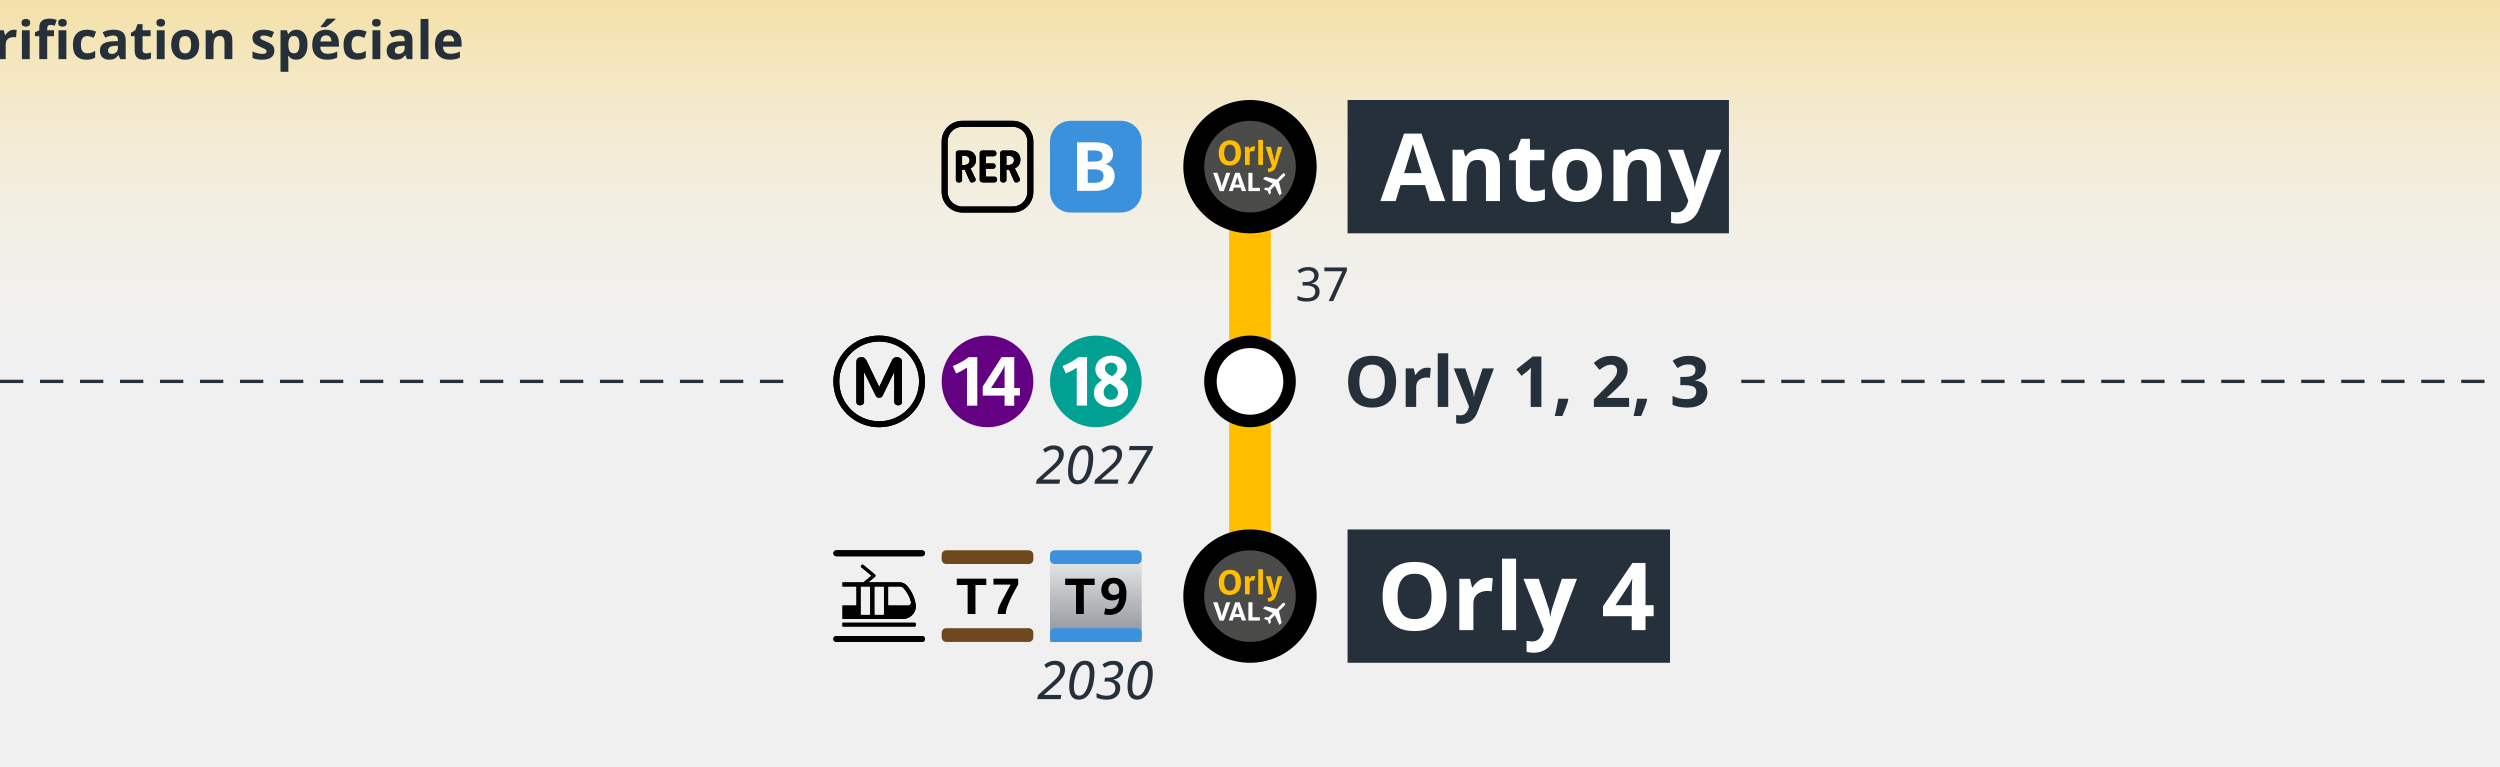
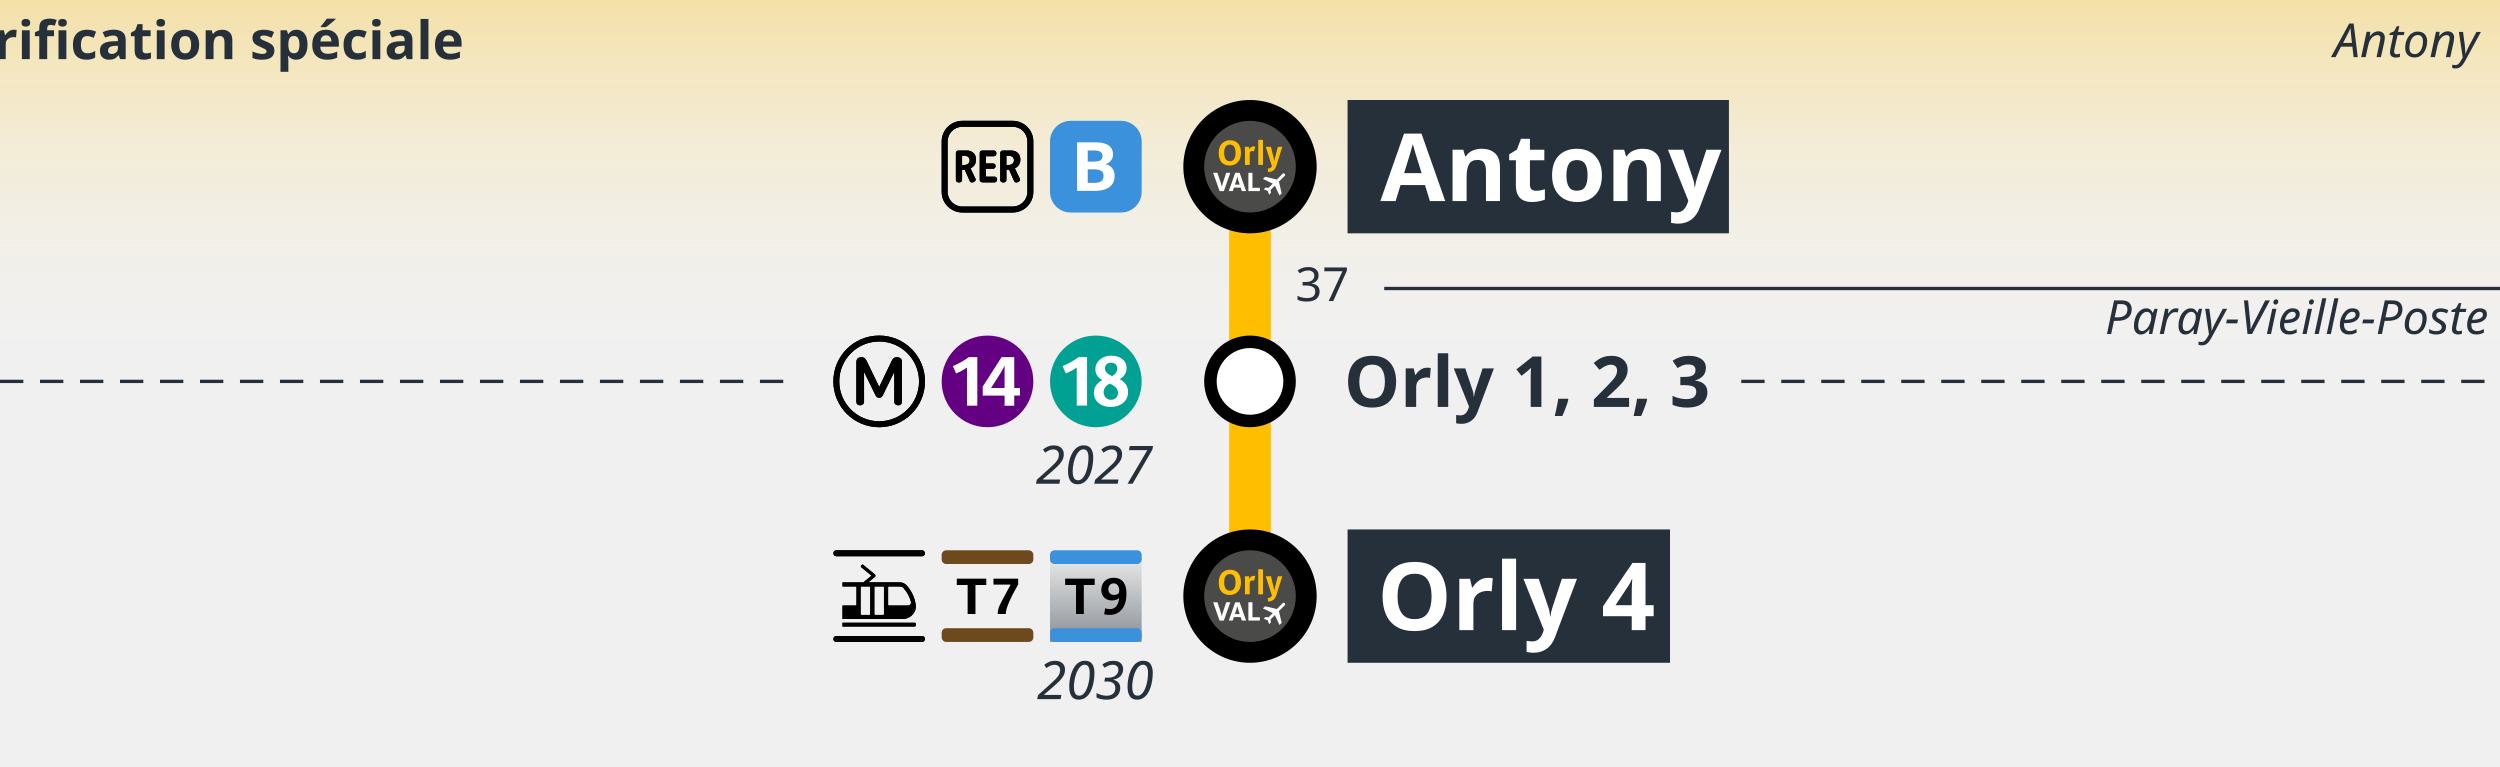
<svg xmlns="http://www.w3.org/2000/svg" xmlns:xlink="http://www.w3.org/1999/xlink" width="150mm" height="46mm" viewBox="0 0 566.929 173.858" version="1.1" id="svg1" xml:space="preserve">
  <defs id="defs1">
    <linearGradient id="swatch158">
      <stop style="stop-color:#000000;stop-opacity:1;" offset="0" id="stop158" />
    </linearGradient>
    <rect x="83.932" y="108.465" width="318.793" height="87.755" id="rect2" />
    <rect id="SVGID_1_" width="283.5" height="283.5" x="0" y="0" />
    <rect id="SVGID_1_-1" width="283.5" height="283.5" x="0" y="0" />
    <rect id="SVGID_1_-9" width="283.5" height="283.5" x="0" y="0" />
    <rect id="SVGID_1_-15" width="283.5" height="283.5" x="0" y="0" />
    <rect id="SVGID_1_-5" width="283.5" height="283.5" x="0" y="0" />
    <rect id="SVGID_1_-4" width="283.5" height="283.5" x="0" y="0" />
    <rect id="SVGID_1_-49" width="283.5" height="283.5" x="0" y="0" />
    <rect id="SVGID_1_-51" width="283.5" height="283.5" x="0" y="0" />
    <rect id="SVGID_1_-6" width="283.5" height="283.5" x="0" y="0" />
    <rect id="SVGID_1_-8" width="283.5" height="283.5" x="0" y="0" />
    <rect id="SVGID_1_-7" width="283.5" height="283.5" x="0" y="0" />
    <rect id="SVGID_1_-0" width="283.5" height="283.5" x="0" y="0" />
    <rect id="SVGID_1_-3" width="283.5" height="283.5" x="0" y="0" />
    <rect id="SVGID_1_-490" width="283.5" height="283.5" x="0" y="0" />
    <rect id="SVGID_1_-62" width="283.5" height="283.5" x="0" y="0" />
    <rect id="SVGID_1_-80" width="283.5" height="283.5" x="0" y="0" />
    <clipPath id="SVGID_00000088825643609802426310000009268447189076183692_-8">
      <use xlink:href="#SVGID_1_-53" style="overflow:visible" id="use1-59" />
    </clipPath>
    <clipPath id="clipPath2">
      <use xlink:href="#SVGID_1_-53" style="overflow:visible" id="use2" />
    </clipPath>
    <rect id="SVGID_1_-53" width="283.5" height="283.5" x="0" y="0" />
    <clipPath id="SVGID_00000008107930259922024670000008725292157661145523_">
      <use xlink:href="#SVGID_1_-33" style="overflow:visible" id="use1-1" />
    </clipPath>
    <clipPath id="clipPath2-8">
      <use xlink:href="#SVGID_1_-33" style="overflow:visible" id="use2-9" />
    </clipPath>
    <rect id="SVGID_1_-33" width="283.5" height="283.5" x="0" y="0" />
    <clipPath id="SVGID_00000124840597065488903460000005481875429875956626_">
      <use xlink:href="#SVGID_1_-85" style="overflow:visible" id="use1-680" />
    </clipPath>
    <clipPath id="clipPath2-2">
      <use xlink:href="#SVGID_1_-85" style="overflow:visible" id="use2-1" />
    </clipPath>
    <rect id="SVGID_1_-85" x="0" y="0" width="283.5" height="283.5" />
    <clipPath id="SVGID_00000131350927939289745970000003203673322947402127_">
      <use xlink:href="#SVGID_1_" style="overflow:visible" id="use49095" />
    </clipPath>
    <clipPath id="clipPath52336">
      <use xlink:href="#SVGID_1_" style="overflow:visible" id="use52334" />
    </clipPath>
    <clipPath id="SVGID_00000135691296135118220300000007282337375253646227_">
      <use xlink:href="#SVGID_1_-86" style="overflow:visible" id="use1" />
    </clipPath>
    <clipPath id="clipPath2-25">
      <use xlink:href="#SVGID_1_-86" style="overflow:visible" id="use2-4" />
    </clipPath>
    <rect id="SVGID_1_-86" width="283.5" height="283.5" x="0" y="0" />
    <clipPath id="SVGID_00000107573272734804361250000013699652756899299742_">
      <use xlink:href="#SVGID_1_-159" style="overflow:visible" id="use1-17" />
    </clipPath>
    <clipPath id="clipPath2-27">
      <use xlink:href="#SVGID_1_-159" style="overflow:visible" id="use2-2" />
    </clipPath>
    <rect id="SVGID_1_-159" width="283.5" height="283.5" x="0" y="0" />
    <clipPath id="SVGID_00000178917300958986754620000004070265057212445316_-7">
      <use xlink:href="#SVGID_1_-91" style="overflow:visible" id="use71973-5" />
    </clipPath>
    <clipPath id="clipPath30449">
      <use xlink:href="#SVGID_1_-91" style="overflow:visible" id="use30447" />
    </clipPath>
    <clipPath id="SVGID_00000127038250620396197090000000361060026275529901_-3">
      <use xlink:href="#SVGID_1_-2" style="overflow:visible" id="use39947-5" />
    </clipPath>
    <clipPath id="clipPath30455">
      <use xlink:href="#SVGID_1_-2" style="overflow:visible" id="use30453" />
    </clipPath>
    <rect id="rect60943" width="283.5" height="283.5" x="0" y="0" />
    <rect id="rect60965" width="283.5" height="283.5" x="0" y="0" />
    <clipPath id="SVGID_00000127038250620396197090000000361060026275529901_">
      <use xlink:href="#SVGID_1_-36" style="overflow:visible" id="use31937" />
    </clipPath>
    <clipPath id="clipPath31961">
      <use xlink:href="#SVGID_1_-36" style="overflow:visible" id="use31959" />
    </clipPath>
    <rect id="SVGID_1_-36" width="283.5" height="283.5" x="0" y="0" />
    <clipPath id="SVGID_00000178917300958986754620000004070265057212445316_">
      <use xlink:href="#SVGID_1_-75" style="overflow:visible" id="use31918" />
    </clipPath>
    <clipPath id="clipPath32050">
      <use xlink:href="#SVGID_1_-75" style="overflow:visible" id="use32048" />
    </clipPath>
    <rect id="SVGID_1_-75" width="283.5" height="283.5" x="0" y="0" />
    <linearGradient xlink:href="#linearGradient56261" id="linearGradient62366" gradientUnits="userSpaceOnUse" gradientTransform="matrix(0.4583333,0,0,0.9999999,-242.7806,-309.2783)" x1="212.083" y1="557.782" x2="257.437" y2="557.782" />
    <linearGradient id="linearGradient56261">
      <stop style="stop-color:#25303b;stop-opacity:0.502;" offset="0" id="stop56257" />
      <stop style="stop-color:#25303b;stop-opacity:0;" offset="1" id="stop56259" />
    </linearGradient>
    <linearGradient xlink:href="#linearGradient19334" id="linearGradient24619" x1="-931.46" y1="-283.465" x2="-869.548" y2="-283.465" gradientUnits="userSpaceOnUse" gradientTransform="matrix(1.397763,0,0,1,1301.961,0)" />
    <linearGradient id="linearGradient19334">
      <stop style="stop-color:#ffbe00;stop-opacity:0.3;" offset="0" id="stop19330" />
      <stop style="stop-color:#ffffff;stop-opacity:0;" offset="1" id="stop19332" />
    </linearGradient>
  </defs>
  <g id="layer1" style="display:inline">
    <rect style="display:inline;fill:url(#linearGradient24619);fill-opacity:1;stroke:none;stroke-width:32.097;stroke-linecap:square;stroke-dasharray:none;stroke-dashoffset:0;stroke-opacity:1" id="rect17300" width="86.538" height="566.929" x="-0" y="-566.929" transform="rotate(90)" />
    <path style="display:inline;fill:#25303b;stroke:#25303b;stroke-width:0.756;stroke-linecap:square;stroke-dasharray:4.535, 4.535;stroke-dashoffset:0;stroke-opacity:1" d="M 0.378,86.489 H 180.172" id="path151-7" />
    <text xml:space="preserve" style="display:inline;font-style:normal;font-variant:normal;font-weight:bold;font-stretch:normal;font-size:12px;font-family:'Parisine Std';-inkscape-font-specification:'Parisine Std Bold';fill:#25303b;fill-opacity:1;stroke-width:9.449" x="120.789" y="13.416" id="text21975">
      <tspan x="120.789" y="13.416" style="font-style:normal;font-variant:normal;font-weight:bold;font-stretch:normal;font-size:12px;font-family:'Parisine Std';-inkscape-font-specification:'Parisine Std Bold';text-align:end;text-anchor:end;fill:#25303b;fill-opacity:1" id="tspan21973">Tarification spéciale</tspan>
    </text>
    <path style="display:inline;fill:#25303b;stroke:#25303b;stroke-width:0.756;stroke-linecap:square;stroke-dasharray:4.535, 4.535;stroke-dashoffset:0;stroke-opacity:1" d="M 395.249,86.489 H 566.929" id="path6826" />
    <rect style="display:inline;fill:url(#linearGradient62366);fill-opacity:1;stroke:none;stroke-width:6.397;stroke-dasharray:none;stroke-opacity:1" id="rect62364" width="20.787" height="20.787" x="-145.576" y="238.11" ry="1.319" rx="0" transform="rotate(-90)" />
    <path style="fill:none;fill-opacity:1;stroke:#ffbe00;stroke-width:9.449;stroke-dasharray:none;stroke-opacity:1" d="M 283.464,38.069 V 139.27" id="path137" />
    <rect style="fill:#25303b;fill-opacity:1;stroke-width:0.121" id="rect180" width="73.123" height="30.236" x="305.59" y="120.064" />
    <text xml:space="preserve" style="font-style:normal;font-variant:normal;font-weight:bold;font-stretch:normal;font-size:21.333px;font-family:'Parisine Std';-inkscape-font-specification:'Parisine Std Bold';display:inline;fill:#ffffff;fill-opacity:1;stroke-width:9.449" x="312.295" y="142.894" id="text3253">
      <tspan x="312.295" y="142.894" id="tspan3251" style="font-style:normal;font-variant:normal;font-weight:bold;font-stretch:normal;font-family:'Parisine Std';-inkscape-font-specification:'Parisine Std Bold';fill:#ffffff;fill-opacity:1">Orly 4</tspan>
    </text>
    <text xml:space="preserve" style="font-style:normal;font-variant:normal;font-weight:bold;font-stretch:normal;font-size:16px;font-family:'Parisine Std';-inkscape-font-specification:'Parisine Std Bold';display:inline;fill:#25303b;stroke-width:0.756" x="304.79" y="92.273" id="text19574">
      <tspan id="tspan19572" x="304.79" y="92.273">Orly 1, 2, 3</tspan>
    </text>
    <g id="layer3" style="display:inline">
      <text xml:space="preserve" style="font-style:italic;font-variant:normal;font-weight:bold;font-stretch:normal;font-size:10.667px;font-family:'Parisine Std';-inkscape-font-specification:'Parisine Std Bold Italic';text-align:end;text-anchor:end;display:inline;fill:#25303b;fill-opacity:1;stroke-width:9.449" x="293.75" y="68.28" id="text20636">
        <tspan id="tspan20634" x="293.75" y="68.28" style="font-style:normal;font-variant:normal;font-weight:normal;font-stretch:normal;font-size:10.667px;font-family:'Parisine Std';-inkscape-font-specification:'Parisine Std';text-align:start;text-anchor:start">37</tspan>
      </text>
    </g>
    <rect style="fill:#25303b;fill-opacity:1;stroke-width:0.132" id="rect138" width="86.479" height="30.236" x="305.59" y="22.677" />
    <text xml:space="preserve" style="font-style:normal;font-variant:normal;font-weight:bold;font-stretch:normal;font-size:21.333px;font-family:'Parisine Std';-inkscape-font-specification:'Parisine Std Bold';display:inline;fill:#ffffff;fill-opacity:1;stroke-width:9.449" x="313.022" y="45.592" id="text20833">
      <tspan x="313.022" y="45.592" id="tspan20831" style="font-style:normal;font-variant:normal;font-weight:bold;font-stretch:normal;font-family:'Parisine Std';-inkscape-font-specification:'Parisine Std Bold';fill:#ffffff;fill-opacity:1">Antony</tspan>
    </text>
    <a id="a19148" xlink:href="/stations.html?station=Antony" target="_parent">
      <g id="g138" transform="translate(33.46418,-4.8e-4)">
        <circle style="fill:#000000;stroke-width:0.333" id="circle138" cx="250" cy="37.795" r="15.118" />
      </g>
      <g id="g495" transform="matrix(0.22595,0,0,0.22595,255.7116,8.434654)" style="display:inline">
        <circle cx="122.826" cy="129.941" r="46" fill="#4a4a49" stroke-width="0" id="circle370" />
        <g id="g380" transform="translate(76.82606,83.94087)">
          <path d="m 25.753,44.876 c -5.983,0 -11.151,-3.229 -11.151,-12.681 0,-9.349 6.086,-12.681 11.219,-12.681 5.983,0 11.151,3.229 11.151,12.681 0,9.35 -6.086,12.681 -11.219,12.681 z m 0.034,-21.044 c -4.386,0 -5.712,3.876 -5.712,8.363 0,4.488 1.394,8.363 5.712,8.363 4.385,0 5.711,-3.875 5.711,-8.363 0,-4.487 -1.394,-8.363 -5.711,-8.363 z" fill="#ffbe00" stroke-width="0" id="path372" />
          <path d="M 50.063,30.733 C 49.723,30.563 49.043,30.258 48.397,30.258 c -1.02,0 -1.563,0.306 -2.006,0.714 -0.646,0.578 -0.68,1.326 -0.68,2.312 V 44.23 H 40.951 V 30.666 c 0,-1.564 -0.136,-3.74 -0.17,-4.59 h 4.284 v 2.72 c 1.088,-1.733 2.277,-3.161 4.521,-3.161 0.68,0 1.359,0.203 1.733,0.34 z" fill="#ffbe00" stroke-width="0" id="path374" />
          <path d="M 54.278,44.23 V 19.073 h 4.76 v 25.157 z" fill="#ffbe00" stroke-width="0" id="path376" />
          <path d="m 72.332,45.25 c -1.122,3.502 -3.195,5.916 -8.091,6.29 L 63.799,47.868 c 1.563,0.034 3.672,-0.544 4.182,-2.584 L 61.793,26.076 h 5.235 l 2.516,10.301 c 0.408,1.632 0.748,3.4 0.816,3.944 h 0.068 c 0.203,-0.952 0.476,-2.347 0.884,-3.944 l 2.617,-10.301 h 4.487 z" fill="#ffbe00" stroke-width="0" id="path378" />
        </g>
        <g id="g388" transform="translate(76.82606,83.94087)">
          <path d="M 19.751,70.547 H 15.486 L 8.986,52.164 h 4.342 l 3.303,10.01 c 0.624,1.925 0.936,3.381 1.065,4.082 h 0.053 c 0.13,-0.701 0.416,-2.027 1.065,-4.029 l 3.328,-10.062 h 4.082 z" fill="#ffffff" stroke-width="0" id="path382" />
          <path d="m 37.769,70.521 -1.144,-3.484 h -6.786 l -1.145,3.484 h -4.004 l 6.5,-18.383 h 4.395 L 42.111,70.521 Z M 34.077,59.184 c -0.391,-1.17 -0.702,-2.678 -0.78,-3.354 h -0.052 c -0.078,0.676 -0.442,2.184 -0.832,3.354 l -1.561,4.811 h 4.784 z" fill="#ffffff" stroke-width="0" id="path384" />
          <path d="M 44.398,70.521 V 52.164 H 48.455 V 67.219 h 7.437 v 3.302 z" fill="#ffffff" stroke-width="0" id="path386" />
        </g>
        <path d="m 156.611,136.565 v 0 c -0.355,0 -0.691,0.148 -0.972,0.428 l -5.886,5.886 -11.599,-2.712 -0.139,-0.032 -0.102,0.101 -1.816,1.816 -0.26,0.26 0.333,0.156 9.524,4.47 -4.276,4.276 -2.817,-0.331 -0.124,-0.015 -0.088,0.089 -1.469,1.471 -0.283,0.284 0.376,0.14 3.542,1.322 1.322,3.542 0.14,0.376 0.284,-0.284 1.469,-1.469 0.088,-0.088 -0.014,-0.124 -0.331,-2.817 4.277,-4.277 4.471,9.525 0.156,0.333 0.26,-0.26 1.817,-1.816 0.102,-0.102 -0.033,-0.14 -2.069,-8.845 -0.644,-2.753 5.886,-5.886 c 0.659,-0.66 0.477,-1.531 -0.043,-2.051 -0.295,-0.295 -0.698,-0.472 -1.08,-0.472 z" fill="#ffffff" stroke-width="0" id="path390" />
      </g>
    </a>
    <a id="a49-5" xlink:href="/lines/rerB" target="_parent" transform="translate(187.0866,-533.8587)" style="display:inline">
      <g id="g84-4" transform="matrix(0.07332416,0,0,0.07332416,51.02362,561.2598)">
        <path class="st0" d="M 219.7,283.5 H 63.8 C 28.6,283.5 0,254.9 0,219.7 V 63.8 C 0,28.6 28.6,0 63.8,0 h 155.9 c 35.2,0 63.8,28.6 63.8,63.8 v 155.9 c 0,35.2 -28.6,63.8 -63.8,63.8" id="path83-7" clip-path="url(#SVGID_00000145737393370230384210000000292656057530498699_)" style="fill:#3c91dc;fill-opacity:1" />
        <path class="st1" d="M 138.2,216.7 H 83.6 V 66.5 h 57 c 28.1,0 54.4,7.7 54.4,38.1 0,15.5 -12.3,27.2 -24,29.3 v 0.4 c 15.7,2.1 28.9,14.5 28.9,35.7 0,38 -33.2,46.7 -61.7,46.7 M 133.1,91.6 h -16.4 v 34.5 h 16.8 c 17.4,0 28.9,-2.8 28.9,-17 0.1,-13.9 -10.1,-17.5 -29.3,-17.5 m 1.5,58.3 h -17.9 v 41.9 h 19.6 c 21,0 29.3,-6.6 29.3,-22.5 0.1,-16.6 -15.9,-19.4 -31,-19.4" id="path84-6" clip-path="url(#SVGID_00000145737393370230384210000000292656057530498699_)" style="clip-rule:evenodd;fill:#ffffff;fill-opacity:1;fill-rule:evenodd" />
      </g>
    </a>
    <g id="g95-7" transform="matrix(0.07333192,0,0,0.07333451,213.5436,27.40109)" style="display:inline">
      <g id="g90-4">
        <path d="m 171.5,181.43 c 0,-4.26 -2.84,-8.86 -7.79,-8.86 h -26.94 v -24.45 h 22.32 c 4.96,0 7.8,-4.26 7.8,-8.15 0,-4.25 -2.84,-8.15 -7.8,-8.15 H 136.77 V 109.5 h 24.81 c 4.96,0 7.79,-4.96 7.79,-8.85 0,-4.26 -2.83,-8.86 -7.79,-8.86 h -36.15 c -4.96,0 -7.79,3.89 -7.79,8.15 v 82.92 c 0,4.96 4.96,7.44 9.56,7.44 h 36.5 c 4.96,0 7.79,-4.96 7.79,-8.85" id="path87-5" />
        <path d="m 226.42,147.06 c 9.22,-4.62 17.02,-12.76 17.02,-27.29 0,-19.13 -14.19,-27.99 -27.99,-27.99 h -26.58 c -4.96,0 -7.79,3.89 -7.79,8.15 v 83.27 c 0,4.96 4.96,7.43 9.55,7.43 5.32,0 9.57,-2.48 9.57,-7.43 v -32.24 h 8.15 l 15.94,35.78 c 1.42,2.84 3.91,3.89 6.74,3.89 5.66,0 13.82,-5.31 10.63,-11.68 z m -20.55,-10.28 h -5.67 v -28.7 h 6.72 c 8.86,0 16.65,3.9 16.65,13.82 0,12.05 -10.97,14.88 -17.71,14.88 z" id="path88-2" />
        <path d="m 89.29,147.06 c 9.22,-4.62 17.01,-12.76 17.01,-27.29 0,-19.13 -14.17,-27.99 -27.99,-27.99 H 51.74 c -4.96,0 -7.8,3.89 -7.8,8.15 v 83.27 c 0,4.96 4.96,7.43 9.56,7.43 5.31,0 9.56,-2.48 9.56,-7.43 v -32.24 h 8.15 l 15.95,35.78 c 1.42,2.84 3.91,3.89 6.74,3.89 5.67,0 13.81,-5.31 10.63,-11.68 z M 68.74,136.78 h -5.68 v -28.7 h 6.74 c 8.85,0 16.65,3.9 16.65,13.82 0,12.05 -10.98,14.88 -17.72,14.88 z" id="path89-5" />
        <path d="M 219.69,0 H 63.78 C 28.55,0 0,28.56 0,63.78 v 155.9 c 0,35.22 28.55,63.78 63.78,63.78 h 155.91 c 35.22,0 63.78,-28.56 63.78,-63.78 V 63.78 C 283.47,28.56 254.92,0 219.69,0 Z m 45.35,219.68 c 0,25.05 -20.31,45.35 -45.35,45.35 H 63.78 c -25.05,0 -45.35,-20.31 -45.35,-45.35 V 63.78 c 0,-25.05 20.31,-45.36 45.35,-45.36 h 155.91 c 25.05,0 45.35,20.31 45.35,45.36 z" id="path90-4" />
      </g>
      <g id="g94-7">
        <path d="m 171.5,181.43 c 0,-4.26 -2.84,-8.86 -7.79,-8.86 h -26.94 v -24.45 h 22.32 c 4.96,0 7.8,-4.26 7.8,-8.15 0,-4.25 -2.84,-8.15 -7.8,-8.15 H 136.77 V 109.5 h 24.81 c 4.96,0 7.79,-4.96 7.79,-8.85 0,-4.26 -2.83,-8.86 -7.79,-8.86 h -36.15 c -4.96,0 -7.79,3.89 -7.79,8.15 v 82.92 c 0,4.96 4.96,7.44 9.56,7.44 h 36.5 c 4.96,0 7.79,-4.96 7.79,-8.85" id="path91-4" />
        <path d="m 226.42,147.06 c 9.22,-4.62 17.02,-12.76 17.02,-27.29 0,-19.13 -14.19,-27.99 -27.99,-27.99 h -26.58 c -4.96,0 -7.79,3.89 -7.79,8.15 v 83.27 c 0,4.96 4.96,7.43 9.55,7.43 5.32,0 9.57,-2.48 9.57,-7.43 v -32.24 h 8.15 l 15.94,35.78 c 1.42,2.84 3.91,3.89 6.74,3.89 5.66,0 13.82,-5.31 10.63,-11.68 z m -20.55,-10.28 h -5.67 v -28.7 h 6.72 c 8.86,0 16.65,3.9 16.65,13.82 0,12.05 -10.97,14.88 -17.71,14.88 z" id="path92-4" />
        <path d="m 89.29,147.06 c 9.22,-4.62 17.01,-12.76 17.01,-27.29 0,-19.13 -14.17,-27.99 -27.99,-27.99 H 51.74 c -4.96,0 -7.8,3.89 -7.8,8.15 v 83.27 c 0,4.96 4.96,7.43 9.56,7.43 5.31,0 9.56,-2.48 9.56,-7.43 v -32.24 h 8.15 l 15.95,35.78 c 1.42,2.84 3.91,3.89 6.74,3.89 5.67,0 13.81,-5.31 10.63,-11.68 z M 68.74,136.78 h -5.68 v -28.7 h 6.74 c 8.85,0 16.65,3.9 16.65,13.82 0,12.05 -10.98,14.88 -17.72,14.88 z" id="path93-3" />
        <path d="M 219.69,0 H 63.78 C 28.55,0 0,28.56 0,63.78 v 155.9 c 0,35.22 28.55,63.78 63.78,63.78 h 155.91 c 35.22,0 63.78,-28.56 63.78,-63.78 V 63.78 C 283.47,28.56 254.92,0 219.69,0 Z m 45.35,219.68 c 0,25.05 -20.31,45.35 -45.35,45.35 H 63.78 c -25.05,0 -45.35,-20.31 -45.35,-45.35 V 63.78 c 0,-25.05 20.31,-45.36 45.35,-45.36 h 155.91 c 25.05,0 45.35,20.31 45.35,45.36 z" id="path94-0" />
      </g>
    </g>
    <a id="a19337" xlink:href="/stations.html?station=Aeroport+dOrly" transform="translate(-4.0536565e-7,97.38758)" target="_parent">
      <g id="g19311" transform="translate(33.46418,-4.8e-4)">
        <circle style="fill:#000000;stroke-width:0.333" id="circle19309" cx="250" cy="37.795" r="15.118" />
      </g>
      <g id="g19335" transform="matrix(0.22595,0,0,0.22595,255.7116,8.434654)" style="display:inline">
        <circle cx="122.826" cy="129.941" r="46" fill="#4a4a49" stroke-width="0" id="circle19313" />
        <g id="g19323" transform="translate(76.82606,83.94087)">
          <path d="m 25.753,44.876 c -5.983,0 -11.151,-3.229 -11.151,-12.681 0,-9.349 6.086,-12.681 11.219,-12.681 5.983,0 11.151,3.229 11.151,12.681 0,9.35 -6.086,12.681 -11.219,12.681 z m 0.034,-21.044 c -4.386,0 -5.712,3.876 -5.712,8.363 0,4.488 1.394,8.363 5.712,8.363 4.385,0 5.711,-3.875 5.711,-8.363 0,-4.487 -1.394,-8.363 -5.711,-8.363 z" fill="#ffbe00" stroke-width="0" id="path19315" />
          <path d="M 50.063,30.733 C 49.723,30.563 49.043,30.258 48.397,30.258 c -1.02,0 -1.563,0.306 -2.006,0.714 -0.646,0.578 -0.68,1.326 -0.68,2.312 V 44.23 H 40.951 V 30.666 c 0,-1.564 -0.136,-3.74 -0.17,-4.59 h 4.284 v 2.72 c 1.088,-1.733 2.277,-3.161 4.521,-3.161 0.68,0 1.359,0.203 1.733,0.34 z" fill="#ffbe00" stroke-width="0" id="path19317" />
          <path d="M 54.278,44.23 V 19.073 h 4.76 v 25.157 z" fill="#ffbe00" stroke-width="0" id="path19319" />
          <path d="m 72.332,45.25 c -1.122,3.502 -3.195,5.916 -8.091,6.29 L 63.799,47.868 c 1.563,0.034 3.672,-0.544 4.182,-2.584 L 61.793,26.076 h 5.235 l 2.516,10.301 c 0.408,1.632 0.748,3.4 0.816,3.944 h 0.068 c 0.203,-0.952 0.476,-2.347 0.884,-3.944 l 2.617,-10.301 h 4.487 z" fill="#ffbe00" stroke-width="0" id="path19321" />
        </g>
        <g id="g19331" transform="translate(76.82606,83.94087)">
          <path d="M 19.751,70.547 H 15.486 L 8.986,52.164 h 4.342 l 3.303,10.01 c 0.624,1.925 0.936,3.381 1.065,4.082 h 0.053 c 0.13,-0.701 0.416,-2.027 1.065,-4.029 l 3.328,-10.062 h 4.082 z" fill="#ffffff" stroke-width="0" id="path19325" />
          <path d="m 37.769,70.521 -1.144,-3.484 h -6.786 l -1.145,3.484 h -4.004 l 6.5,-18.383 h 4.395 L 42.111,70.521 Z M 34.077,59.184 c -0.391,-1.17 -0.702,-2.678 -0.78,-3.354 h -0.052 c -0.078,0.676 -0.442,2.184 -0.832,3.354 l -1.561,4.811 h 4.784 z" fill="#ffffff" stroke-width="0" id="path19327" />
          <path d="M 44.398,70.521 V 52.164 H 48.455 V 67.219 h 7.437 v 3.302 z" fill="#ffffff" stroke-width="0" id="path19329" />
        </g>
        <path d="m 156.611,136.565 v 0 c -0.355,0 -0.691,0.148 -0.972,0.428 l -5.886,5.886 -11.599,-2.712 -0.139,-0.032 -0.102,0.101 -1.816,1.816 -0.26,0.26 0.333,0.156 9.524,4.47 -4.276,4.276 -2.817,-0.331 -0.124,-0.015 -0.088,0.089 -1.469,1.471 -0.283,0.284 0.376,0.14 3.542,1.322 1.322,3.542 0.14,0.376 0.284,-0.284 1.469,-1.469 0.088,-0.088 -0.014,-0.124 -0.331,-2.817 4.277,-4.277 4.471,9.525 0.156,0.333 0.26,-0.26 1.817,-1.816 0.102,-0.102 -0.033,-0.14 -2.069,-8.845 -0.644,-2.753 5.886,-5.886 c 0.659,-0.66 0.477,-1.531 -0.043,-2.051 -0.295,-0.295 -0.698,-0.472 -1.08,-0.472 z" fill="#ffffff" stroke-width="0" id="path19333" />
      </g>
    </a>
    <a id="a54286" xlink:href="/stations.html?station=Aeroport+dOrly" target="_parent" transform="translate(5.9463435e-7,-129.4169)" style="display:inline">
      <g id="g54284" transform="translate(7.1579308e-6,-37.79528)">
        <circle style="fill:#000000;fill-opacity:1;stroke:none;stroke-width:3.14" id="circle54280" cx="283.464" cy="253.701" r="10.394" />
        <circle style="fill:#ffffff;fill-opacity:1;stroke:none;stroke-width:2.283" id="circle54282" cx="283.464" cy="253.701" r="7.559" />
      </g>
    </a>
    <a id="a65387" xlink:href="/lines/m18" target="_parent" transform="translate(144.5318,-832.6179)" style="display:inline">
      <g id="g65221" transform="matrix(0.07332415,0,0,0.07334999,93.57839,908.7129)">
        <path class="st0" d="M 283.5,141.7 C 283.5,220 220,283.4 141.8,283.4 63.5,283.5 0,220 0,141.7 0,63.5 63.5,0 141.7,0 220,0 283.5,63.5 283.5,141.7" id="path65217" style="clip-rule:evenodd;fill:#00a092;fill-rule:evenodd" clip-path="url(#SVGID_00000145737393370230384210000000292656057530498699_)" />
        <path class="st1" d="m 82.7,216.7 v -118 c -9.1,7.2 -23.6,14.2 -33.6,18.7 L 38.9,94.4 C 54.6,87.8 73.6,77.8 88.4,66.5 h 26.2 V 216.6 H 82.7 Z m 105.2,4 c -33.4,0 -52.3,-20 -52.3,-42.7 0,-20 11.3,-32.5 25.7,-40 -13,-8.1 -21,-18.3 -21,-33.8 0,-24.9 22.5,-42.1 48.3,-42.1 26.4,0 48.3,13 48.3,38.7 0,14 -7.2,25.9 -21.3,34.4 13.8,6.6 25.9,19.3 25.9,39.1 0,28.5 -22.7,46.4 -53.6,46.4 m -2.5,-72.3 c -9.8,3.8 -19.6,14.5 -19.6,26.2 0,12.3 8.1,24 22.5,24 14.2,0 22.1,-10 22.1,-21.9 0.1,-13.6 -12.2,-21.9 -25,-28.3 M 189,83.8 c -11.7,0 -19.1,7.2 -19.1,17.6 0,12.3 12.3,20 21.9,24 7.9,-3.6 16.4,-13.4 16.4,-22.8 0,-10.3 -6.9,-18.8 -19.2,-18.8" id="path65219" style="clip-rule:evenodd;fill:#ffffff;fill-rule:evenodd" clip-path="url(#SVGID_00000145737393370230384210000000292656057530498699_)" />
      </g>
    </a>
    <g id="g66784" transform="matrix(0.07333451,0,0,0.07333451,188.9764,76.09492)" style="display:inline">
      <path d="M 141.73,0 C 63.45,0 0,63.46 0,141.73 0,220 63.45,283.46 141.73,283.46 220.01,283.46 283.46,220 283.46,141.73 283.46,63.46 220.01,0 141.73,0 m 0,265.04 c -68.1,0 -123.31,-55.21 -123.31,-123.31 0,-68.1 55.21,-123.3 123.31,-123.3 68.1,0 123.3,55.2 123.3,123.3 0,68.1 -55.2,123.31 -123.3,123.31 m 70.51,-59.89 c 0,6.74 -5.32,10.63 -11.69,10.63 -5.68,0 -12.05,-3.89 -12.05,-10.63 v -92.12 h -0.35 l -35.08,71.57 c -2.48,4.96 -5.66,7.79 -11.34,7.79 -5.68,0 -8.86,-2.84 -11.34,-7.79 L 95.31,113.03 h -0.35 v 92.13 c 0,6.74 -6.38,10.63 -12.05,10.63 -6.38,0 -11.69,-3.89 -11.69,-10.63 V 81.5 c 0,-7.09 3.9,-14.53 15.59,-14.53 8.86,0 12.4,3.9 16.3,11.69 l 38.62,79.72 h 0.35 l 38.27,-79.72 c 3.89,-7.79 7.44,-11.69 16.29,-11.69 11.69,0 15.59,7.44 15.59,14.53 v 123.66" id="path66780" />
      <path d="M 141.73,0 C 63.45,0 0,63.46 0,141.73 0,220 63.45,283.46 141.73,283.46 220.01,283.46 283.46,220 283.46,141.73 283.46,63.46 220.01,0 141.73,0 m 0,265.04 c -68.1,0 -123.31,-55.21 -123.31,-123.31 0,-68.1 55.21,-123.3 123.31,-123.3 68.1,0 123.3,55.2 123.3,123.3 0,68.1 -55.2,123.31 -123.3,123.31 m 70.51,-59.89 c 0,6.74 -5.32,10.63 -11.69,10.63 -5.68,0 -12.05,-3.89 -12.05,-10.63 v -92.12 h -0.35 l -35.08,71.57 c -2.48,4.96 -5.66,7.79 -11.34,7.79 -5.68,0 -8.86,-2.84 -11.34,-7.79 L 95.31,113.03 h -0.35 v 92.13 c 0,6.74 -6.38,10.63 -12.05,10.63 -6.38,0 -11.69,-3.89 -11.69,-10.63 V 81.5 c 0,-7.09 3.9,-14.53 15.59,-14.53 8.86,0 12.4,3.9 16.3,11.69 l 38.62,79.72 h 0.35 l 38.27,-79.72 c 3.89,-7.79 7.44,-11.69 16.29,-11.69 11.69,0 15.59,7.44 15.59,14.53 v 123.66" id="path66782" />
    </g>
    <text xml:space="preserve" style="font-style:italic;font-variant:normal;font-weight:bold;font-stretch:normal;font-size:12px;font-family:'Parisine Std';-inkscape-font-specification:'Parisine Std Bold Italic';text-align:end;text-anchor:end;display:inline;fill:#25303b;fill-opacity:1;stroke-width:9.449" x="234.896" y="109.695" id="text68188">
      <tspan id="tspan68186" x="234.896" y="109.695" style="font-style:italic;font-variant:normal;font-weight:normal;font-stretch:normal;font-size:12px;font-family:'Parisine Std';-inkscape-font-specification:'Parisine Std Italic';text-align:start;text-anchor:start">2027</tspan>
    </text>
    <a id="a78003" xlink:href="/lines/m14" target="_parent" transform="translate(9.44916,-485.1648)" style="display:inline">
      <g id="g78001" transform="matrix(0.07332416,0,0,0.07332416,204.0945,561.2634)">
        <path class="st0" d="M 0,141.7 C 0,63.5 63.5,0 141.7,0 220,0 283.5,63.5 283.5,141.7 283.5,220 220.1,283.4 141.8,283.4 63.5,283.5 0,220 0,141.7" id="path77997" clip-path="url(#SVGID_00000145737393370230384210000000292656057530498699_)" style="fill:#640082;fill-opacity:1" />
        <path class="st1" d="M 78.3,216.8 V 98.7 c -9.2,7.2 -23.6,13.8 -33.6,18.7 L 34.5,94.4 C 50.2,87.9 69.1,77.9 84,66.6 h 26.2 v 150.2 z m 146.1,-31.2 v 31.3 H 194.6 V 185.6 H 127 v -27.9 l 58.3,-91.1 h 39.2 v 95.5 h 17.7 v 23.4 H 224.4 Z M 194.6,93 h -0.4 c -0.6,2.5 -4.9,11.7 -10.9,21.1 l -30.6,48.1 h 41.9 z" id="path77999" clip-path="url(#SVGID_00000145737393370230384210000000292656057530498699_)" style="clip-rule:evenodd;fill:#ffffff;fill-opacity:1;fill-rule:evenodd" />
      </g>
    </a>
    <a id="a10706" xlink:href="/lines/t09" target="_parent">
      <g id="g31944" transform="matrix(0.07332416,0,0,0.07332416,238.1102,124.7887)">
        <defs id="defs31935">
          <rect id="rect32024" width="283.5" height="283.5" x="0" y="0" />
        </defs>
        <clipPath id="clipPath31969">
          <use xlink:href="#SVGID_1_-36" style="overflow:visible" id="use31967" />
        </clipPath>
        <path d="M 104.6,107.4 V 197 H 80.5 V 107.4 H 46.9 V 87.8 h 91.3 v 19.6 z m 79.2,92.5 c -6.2,0 -11.8,-0.8 -16.4,-1.9 l 3.4,-18.6 c 2.9,1.2 8.7,2.6 15,2.6 15.3,0 26.4,-12.2 28,-34.2 -3.7,3.2 -10.8,7.4 -22.6,7.4 -18.1,0 -32.6,-11.9 -32.6,-32.3 0,-21.8 14.5,-37.9 37.4,-37.9 29.9,0 40.5,20.7 40.5,49.6 0,38.1 -17.8,65.3 -52.7,65.3 m 13.1,-97.6 c -10.8,0 -16.4,8.8 -16.4,18.3 0,10.2 6.8,17.6 17.6,17.6 7,0 12.5,-2.6 14.7,-6 1.2,-1.9 1.2,-6.2 1.2,-9.4 0.1,-10.4 -5.9,-20.5 -17.1,-20.5" clip-path="url(#SVGID_00000127038250620396197090000000361060026275529901_)" id="path31940" />
        <path style="fill:#3c91dc" d="M 269.3,42.5 H 14.2 C 6.3,42.5 0,36.2 0,28.3 V 14.2 C 0,6.3 6.3,0 14.2,0 h 255.1 c 7.8,0 14.2,6.3 14.2,14.2 v 14.2 c 0,7.8 -6.4,14.1 -14.2,14.1 m 14.2,226.8 v -14.2 c 0,-7.8 -6.3,-14.2 -14.2,-14.2 H 14.2 C 6.4,240.9 0,247.2 0,255.1 v 14.2 c 0,7.8 6.3,14.2 14.2,14.2 h 255.1 c 7.8,0 14.2,-6.4 14.2,-14.2" clip-path="url(#SVGID_00000127038250620396197090000000361060026275529901_)" id="path31942" />
      </g>
    </a>
    <a id="a10697" xlink:href="/lines/t07" target="_parent">
      <g id="g31925" transform="matrix(0.07332416,0,0,0.07332416,213.5436,124.7887)">
        <defs id="defs31916">
          <rect id="rect32113" width="283.5" height="283.5" x="0" y="0" />
        </defs>
        <clipPath id="clipPath32058">
          <use xlink:href="#SVGID_1_-75" style="overflow:visible" id="use32056" />
        </clipPath>
        <path d="M 104.5,107.4 V 197 H 80.3 V 107.4 H 46.8 V 87.8 H 138 v 19.6 z m 93.7,89.6 h -24.9 c 0,-14.4 3.9,-23.7 13.4,-41.4 l 26.6,-49.5 H 160.2 V 87.8 h 76.4 v 17.8 c -23.9,41.6 -38.4,74.2 -38.4,91.4" clip-path="url(#SVGID_00000178917300958986754620000004070265057212445316_)" id="path31921" />
        <path style="fill:#6e491e" d="M 269.3,42.5 H 14.2 C 6.3,42.5 0,36.2 0,28.3 V 14.2 C 0,6.3 6.3,0 14.2,0 h 255.1 c 7.8,0 14.2,6.3 14.2,14.2 v 14.2 c 0,7.8 -6.4,14.1 -14.2,14.1 m 14.2,226.8 v -14.2 c 0,-7.8 -6.3,-14.2 -14.2,-14.2 H 14.2 C 6.4,240.9 0,247.2 0,255.1 v 14.2 c 0,7.8 6.3,14.2 14.2,14.2 h 255.1 c 7.8,0 14.2,-6.4 14.2,-14.2" clip-path="url(#SVGID_00000178917300958986754620000004070265057212445316_)" id="path31923" />
      </g>
    </a>
    <g id="g60963" transform="matrix(0.07333451,0,0,0.07333451,188.9764,124.7887)" style="display:inline">
      <path d="M 274.25,18.42 H 9.21 C 4.12,18.42 0,14.3 0,9.21 0,4.12 4.12,0 9.21,0 h 265.04 c 5.09,0 9.21,4.12 9.21,9.21 0,5.09 -4.12,9.21 -9.21,9.21 m 9.21,255.83 v 0 c 0,-5.09 -4.12,-9.22 -9.21,-9.22 H 9.21 c -5.09,0 -9.21,4.13 -9.21,9.22 0,5.09 4.12,9.21 9.21,9.21 h 265.04 c 5.09,0 9.21,-4.12 9.21,-9.21 m -32.32,-38.41 c 2.19,0 3.97,-1.78 3.97,-3.97 v -3.97 c 0,-2.19 -1.78,-3.96 -3.97,-3.96 H 28.35 v 11.91 H 251.14 M 28.35,170.78 H 69.6 c 1.09,0 1.98,-0.89 1.98,-1.98 v -54.85 c 0,-1.09 -0.89,-1.98 -1.98,-1.98 H 28.35 V 99.21 H 92.72 L 117.95,78.47 86.21,52.39 c -1.37,-1.12 -1.57,-3.15 -0.44,-4.52 l 2.04,-2.49 c 1.13,-1.37 3.15,-1.56 4.52,-0.44 l 36.14,29.69 c 2.41,1.98 2.42,5.68 0,7.66 L 107.89,99.2 h 98.03 c 7.78,0 15.18,3.29 20.43,9.03 15.45,16.89 25.27,37.77 28.41,60.39 1,7.19 -0.09,14.31 -3.16,20.56 -7.09,14.44 -21.47,23.41 -37.55,23.41 H 28.35 Z m 188.48,-54.06 c -2.8,-3.05 -6.77,-4.75 -10.91,-4.75 h -34.57 c -1.09,0 -1.98,0.89 -1.98,1.98 v 54.85 c 0,1.09 0.89,1.98 1.98,1.98 h 59.11 c 6.94,0 11.07,-5.46 9.31,-12.17 -4.1,-15.56 -11.91,-29.87 -22.94,-41.89 m -62.2,83.12 c 1.09,0 1.98,-0.89 1.98,-1.98 v -83.91 c 0,-1.09 -0.89,-1.98 -1.98,-1.98 h -25.79 c -1.1,0 -1.99,0.89 -1.99,1.98 v 83.91 c 0,1.09 0.89,1.98 1.99,1.98 h 25.79 M 86.32,111.97 c -1.09,0 -1.98,0.89 -1.98,1.98 v 83.91 c 0,1.09 0.89,1.98 1.98,1.98 h 25.79 c 1.1,0 1.99,-0.89 1.99,-1.98 v -83.91 c 0,-1.09 -0.89,-1.98 -1.99,-1.98 H 86.32" id="path60959" />
      <path d="M 274.25,18.42 H 9.21 C 4.12,18.42 0,14.3 0,9.21 0,4.12 4.12,0 9.21,0 h 265.04 c 5.09,0 9.21,4.12 9.21,9.21 0,5.09 -4.12,9.21 -9.21,9.21 m 9.21,255.83 v 0 c 0,-5.09 -4.12,-9.22 -9.21,-9.22 H 9.21 c -5.09,0 -9.21,4.13 -9.21,9.22 0,5.09 4.12,9.21 9.21,9.21 h 265.04 c 5.09,0 9.21,-4.12 9.21,-9.21 m -32.32,-38.41 c 2.19,0 3.97,-1.78 3.97,-3.97 v -3.97 c 0,-2.19 -1.78,-3.96 -3.97,-3.96 H 28.35 v 11.91 H 251.14 M 28.35,170.78 H 69.6 c 1.09,0 1.98,-0.89 1.98,-1.98 v -54.85 c 0,-1.09 -0.89,-1.98 -1.98,-1.98 H 28.35 V 99.21 H 92.72 L 117.95,78.47 86.21,52.39 c -1.37,-1.12 -1.57,-3.15 -0.44,-4.52 l 2.04,-2.49 c 1.13,-1.37 3.15,-1.56 4.52,-0.44 l 36.14,29.69 c 2.41,1.98 2.42,5.68 0,7.66 L 107.89,99.2 h 98.03 c 7.78,0 15.18,3.29 20.43,9.03 15.45,16.89 25.27,37.77 28.41,60.39 1,7.19 -0.09,14.31 -3.16,20.56 -7.09,14.44 -21.47,23.41 -37.55,23.41 H 28.35 Z m 188.48,-54.06 c -2.8,-3.05 -6.77,-4.75 -10.91,-4.75 h -34.57 c -1.09,0 -1.98,0.89 -1.98,1.98 v 54.85 c 0,1.09 0.89,1.98 1.98,1.98 h 59.11 c 6.94,0 11.07,-5.46 9.31,-12.17 -4.1,-15.56 -11.91,-29.87 -22.94,-41.89 m -62.2,83.12 c 1.09,0 1.98,-0.89 1.98,-1.98 v -83.91 c 0,-1.09 -0.89,-1.98 -1.98,-1.98 h -25.79 c -1.1,0 -1.99,0.89 -1.99,1.98 v 83.91 c 0,1.09 0.89,1.98 1.99,1.98 h 25.79 M 86.32,111.97 c -1.09,0 -1.98,0.89 -1.98,1.98 v 83.91 c 0,1.09 0.89,1.98 1.98,1.98 h 25.79 c 1.1,0 1.99,-0.89 1.99,-1.98 v -83.91 c 0,-1.09 -0.89,-1.98 -1.99,-1.98 H 86.32" id="path60961" />
    </g>
    <text xml:space="preserve" style="font-style:italic;font-variant:normal;font-weight:bold;font-stretch:normal;font-size:12px;font-family:'Parisine Std';-inkscape-font-specification:'Parisine Std Bold Italic';text-align:end;text-anchor:end;display:inline;fill:#25303b;fill-opacity:1;stroke-width:9.449" x="235.172" y="158.539" id="text63778">
      <tspan id="tspan63776" x="235.172" y="158.539" style="font-style:italic;font-variant:normal;font-weight:normal;font-stretch:normal;font-size:12px;font-family:'Parisine Std';-inkscape-font-specification:'Parisine Std Italic';text-align:start;text-anchor:start">2030</tspan>
    </text>
+     <text xml:space="preserve" style="font-style:italic;font-variant:normal;font-weight:normal;font-stretch:normal;font-size:10.667px;font-family:'Parisine Std';-inkscape-font-specification:'Parisine Std Italic';text-align:end;text-anchor:end;white-space:pre;inline-size:0;display:inline;fill:#25303b;fill-opacity:1;stroke-width:9.449" x="489.596" y="382.57" id="text74653-0-3" transform="translate(17.80276,-369.6141)">
+       <tspan id="tspan74651-9-6" x="511.399" y="382.57" style="font-style:italic;font-variant:normal;font-weight:normal;font-stretch:normal;font-size:10.667px;font-family:'Parisine Std';-inkscape-font-specification:'Parisine Std Italic';text-align:start;text-anchor:start">Antony</tspan>
+     </text>
+     <path style="display:inline;fill:#25303b;stroke:#25303b;stroke-width:0.756;stroke-linecap:square;stroke-dasharray:none;stroke-dashoffset:0;stroke-opacity:1" d="M 314.278,65.426 H 566.551" id="path45448" />
+     <text xml:space="preserve" style="font-style:italic;font-variant:normal;font-weight:normal;font-stretch:normal;font-size:10.667px;font-family:'Parisine Std';-inkscape-font-specification:'Parisine Std Italic';text-align:end;text-anchor:end;white-space:pre;inline-size:0;display:inline;fill:#25303b;fill-opacity:1;stroke-width:9.449" x="489.596" y="382.57" id="text45452" transform="translate(-34.03744,-306.8213)">
+       <tspan id="tspan45450" x="511.399" y="382.57" style="font-style:italic;font-variant:normal;font-weight:normal;font-stretch:normal;font-size:10.667px;font-family:'Parisine Std';-inkscape-font-specification:'Parisine Std Italic';text-align:start;text-anchor:start">Paray-Vieille-Poste</tspan>
+     </text>
  </g>
  <style type="text/css" id="style1">
	.st0{clip-path:url(#SVGID_00000058556901070580205580000017895544327468108430_);fill:#FFBE00;}
	.st1{clip-path:url(#SVGID_00000058556901070580205580000017895544327468108430_);}
</style>
  <style type="text/css" id="style1-4">
	.st0{clip-path:url(#SVGID_00000058556901070580205580000017895544327468108430_);fill:#FFBE00;}
	.st1{clip-path:url(#SVGID_00000058556901070580205580000017895544327468108430_);}
</style>
  <style type="text/css" id="style1-2">
	.st0{fill:#A0006E;}
	.st1{fill:#FFFFFF;}
</style>
  <style type="text/css" id="style1-0">
	.st0{clip-path:url(#SVGID_00000131334851972091508770000011367278718466420621_);fill:#D282BE;}
	.st1{clip-path:url(#SVGID_00000131334851972091508770000011367278718466420621_);}
</style>
  <style type="text/css" id="style1-09">
	.st0{fill:#A50034;}
	.st1{fill:#FFFFFF;}
</style>
  <style type="text/css" id="style1-7">
	.st0{clip-path:url(#SVGID_00000079466003039703222920000011319790780502846111_);}
	.st1{clip-path:url(#SVGID_00000079466003039703222920000011319790780502846111_);fill:#A0006E;}
</style>
  <style type="text/css" id="style1-6">
	.st0{fill:#A50034;}
	.st1{fill:#FFFFFF;}
</style>
  <style type="text/css" id="style1-65">
	.st0{fill:#A0006E;}
	.st1{fill:#FFFFFF;}
</style>
  <style type="text/css" id="style1-9">
	.st0{fill:#A50034;}
	.st1{fill:#FFFFFF;}
</style>
  <style type="text/css" id="style1-1">
	.st0{fill:#A0006E;}
	.st1{fill:#FFFFFF;}
</style>
  <style type="text/css" id="style1-08">
	.st0{fill:#A0006E;}
	.st1{fill:#FFFFFF;}
</style>
  <style type="text/css" id="style1-8">
	.st0{fill:#A0006E;}
	.st1{fill:#FFFFFF;}
</style>
  <style type="text/css" id="style1-61">
	.st0{fill:#A50034;}
	.st1{fill:#FFFFFF;}
</style>
  <style type="text/css" id="style1-81">
	.st0{fill:#A0006E;}
	.st1{fill:#FFFFFF;}
</style>
  <style type="text/css" id="style1-3">
	.st0{fill:#A50034;}
	.st1{fill:#FFFFFF;}
</style>
  <style type="text/css" id="style1-44">
	.st0{fill:#00643C;}
	.st1{fill:#FFFFFF;}
</style>
  <style type="text/css" id="style1-17">
	.st0{fill:#FF1400;}
	.st1{fill:#FFFFFF;}
</style>
  <style type="text/css" id="style1-21">
	.st0{fill:#A0006E;}
	.st1{fill:#FFFFFF;}
</style>
  <style type="text/css" id="style1-5">
	.st0{fill:#A50034;}
	.st1{fill:#FFFFFF;}
</style>
  <style type="text/css" id="style1-91">
	.st0{clip-path:url(#SVGID_00000098201985115563230220000009768346319938619311_);fill:#FFBE00;}
	.st1{clip-path:url(#SVGID_00000098201985115563230220000009768346319938619311_);}
</style>
  <style type="text/css" id="style1-42">
	.st0{clip-path:url(#SVGID_00000183928663309176120780000013104923171821238933_);}
	.st1{clip-path:url(#SVGID_00000183928663309176120780000013104923171821238933_);fill:#00643C;}
</style>
  <style type="text/css" id="style1-05">
	.st0{fill:#0055C8;}
	.st1{fill:#FFFFFF;}
</style>
  <style type="text/css" id="style1-83">
	.st0{fill:#A0006E;}
	.st1{fill-rule:evenodd;clip-rule:evenodd;fill:#FFFFFF;}
</style>
  <style type="text/css" id="style1-919">
	.st0{clip-path:url(#SVGID_00000078731935693763607030000003548581607173110711_);fill:#FF5A00;}
	.st1{clip-path:url(#SVGID_00000078731935693763607030000003548581607173110711_);}
</style>
  <style type="text/css" id="style1-02">
	.st0{clip-path:url(#SVGID_00000150096942023713765520000004993609588893754020_);fill:#82DC73;}
	.st1{clip-path:url(#SVGID_00000150096942023713765520000004993609588893754020_);fill-rule:evenodd;clip-rule:evenodd;}
</style>
  <style type="text/css" id="style1-46">
	.st0{clip-path:url(#SVGID_00000181044846058177552090000002983133674048675473_);fill:#FF82B4;}
	.st1{clip-path:url(#SVGID_00000181044846058177552090000002983133674048675473_);}
</style>
  <style type="text/css" id="style1-92">
	.st0{clip-path:url(#SVGID_00000072993926488918334570000006738583468680211134_);fill:#D282BE;}
	.st1{clip-path:url(#SVGID_00000072993926488918334570000006738583468680211134_);fill-rule:evenodd;clip-rule:evenodd;}
</style>
  <style type="text/css" id="style1-33">
	.st0{clip-path:url(#SVGID_00000064339783262407986210000012222916478051048107_);fill:#D2D200;}
	.st1{clip-path:url(#SVGID_00000064339783262407986210000012222916478051048107_);fill-rule:evenodd;clip-rule:evenodd;}
</style>
  <style type="text/css" id="style1-87">
	.st0{fill:#6E491E;}
	.st1{fill:#FFFFFF;}
</style>
  <style type="text/css" id="style1-37">
	.st0{fill:#00643C;}
	.st1{fill:#FFFFFF;}
</style>
  <style type="text/css" id="style1-658">
	.st0{clip-path:url(#SVGID_00000049915170247895469800000011701411972755834513_);fill:#82C8E6;}
	.st1{clip-path:url(#SVGID_00000049915170247895469800000011701411972755834513_);}
</style>
  <style type="text/css" id="style1-086">
	.st0{fill:#640082;}
	.st1{fill:#FFFFFF;}
</style>
  <style type="text/css" id="style1-928">
	.st0{fill:#3C91DC;}
	.st1{fill:#FFFFFF;}
</style>
  <style type="text/css" id="style1-15">
	.st0{fill:#00643C;}
	.st1{fill:#FFFFFF;}
</style>
  <style type="text/css" id="style1-49">
	.st0{clip-path:url(#SVGID_00000166649342556954638810000014838129240428119200_);fill:#FF82B4;}
	.st1{clip-path:url(#SVGID_00000166649342556954638810000014838129240428119200_);}
</style>
  <style type="text/css" id="style1-97">
	.st0{clip-path:url(#SVGID_00000163768187711672257180000008667317082056967563_);}
	.st1{clip-path:url(#SVGID_00000163768187711672257180000008667317082056967563_);fill:#FF5A00;}
</style>
  <style type="text/css" id="style1-36">
	.st0{clip-path:url(#SVGID_00000058556901070580205580000017895544327468108430_);fill:#FFBE00;}
	.st1{clip-path:url(#SVGID_00000058556901070580205580000017895544327468108430_);}
</style>
  <style type="text/css" id="style1-69">
	.st0{fill:#A50034;}
	.st1{fill:#FFFFFF;}
</style>
  <style type="text/css" id="style1-12">
	.st0{clip-path:url(#SVGID_00000145737393370230384210000000292656057530498699_);}
	.st1{clip-path:url(#SVGID_00000145737393370230384210000000292656057530498699_);fill:#0055C8;}
</style>
</svg>
